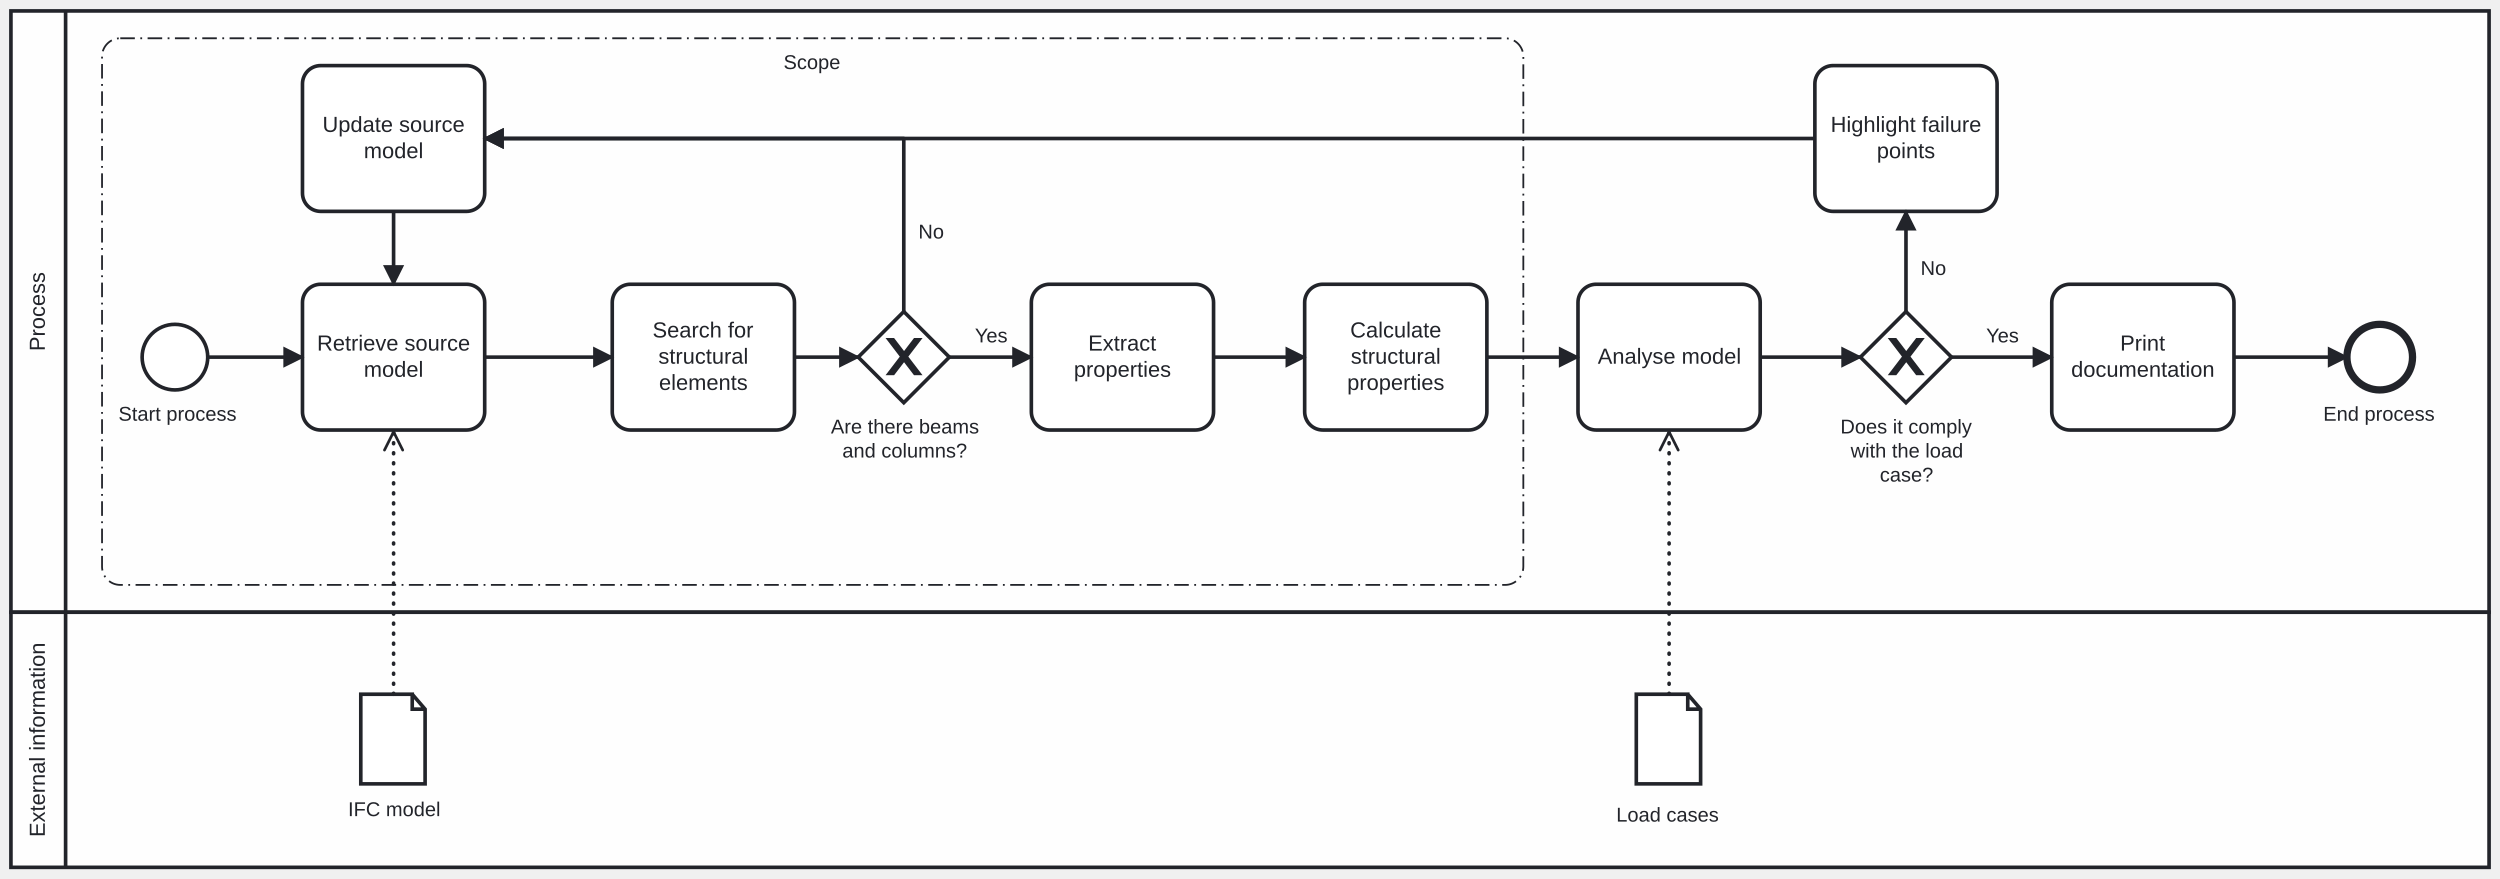
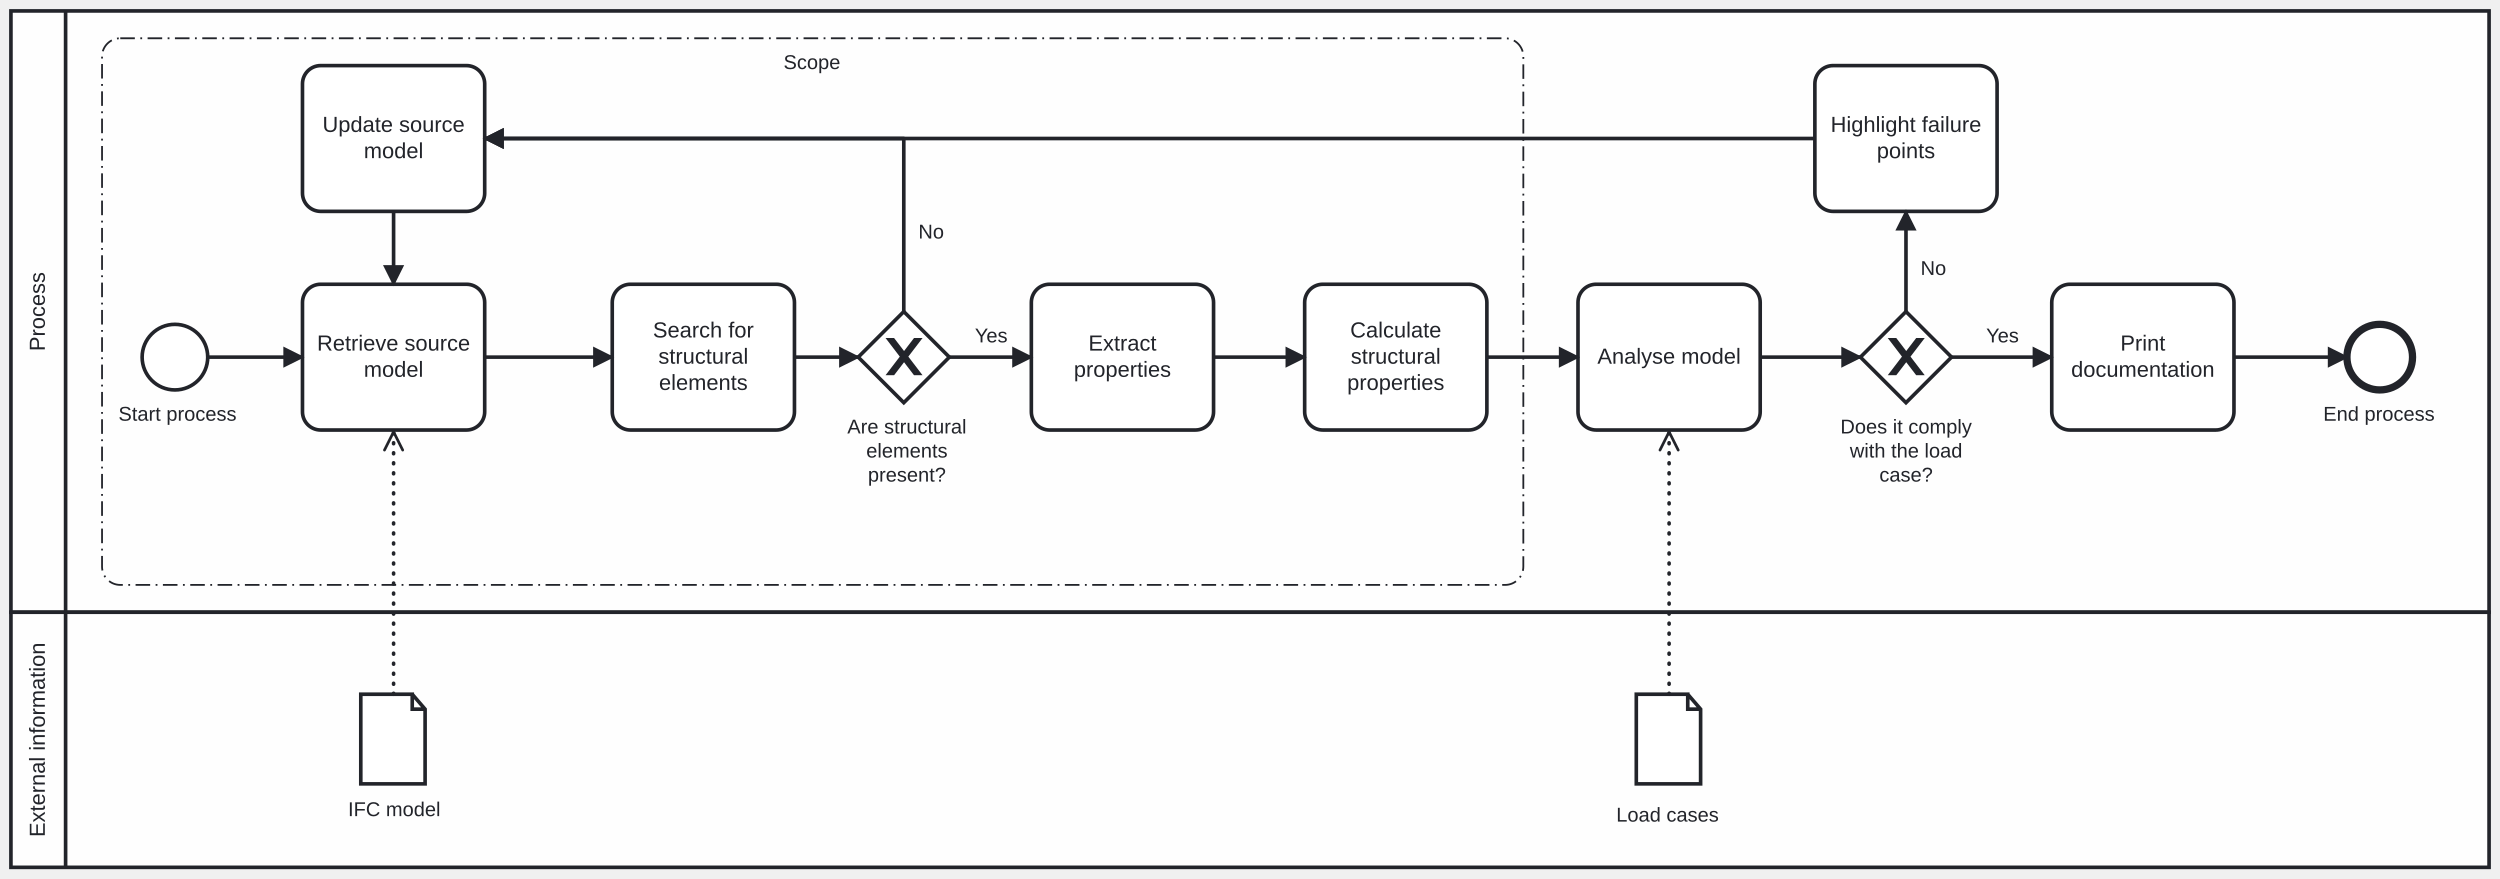
<svg xmlns="http://www.w3.org/2000/svg" width="1372" height="482" viewBox="134 74 1372 482" version="1.1">
  <defs>
-     <marker id="association-end-white-hsl_225_10_15_-7si5tz60qqfj5tsicphwg4q1b" viewBox="0 0 20 20" refX="12" refY="10" markerWidth="10" markerHeight="10" orient="auto">
-       <path d="M 1 5 L 11 10 L 1 15" style="fill: none; stroke-width: 1.5px; stroke-linecap: round; stroke-dasharray: 10000, 1; stroke: rgb(34, 36, 42);" />
+     <marker id="association-end-white-hsl_225_10_15_-2skfn8nvcco5bsridubjygqm1" viewBox="0 0 20 20" refX="12" refY="10" markerWidth="10" markerHeight="10" orient="auto">
+       <path d="M 1 5 L 11 10 L 1 15" style="fill: none; stroke-width: 1.5px; stroke-linecap: round; stroke-dasharray: 10000px, 1px; stroke: rgb(34, 36, 42);" />
    </marker>
-     <marker id="sequenceflow-end-white-hsl_225_10_15_-7si5tz60qqfj5tsicphwg4q1b" viewBox="0 0 20 20" refX="11" refY="10" markerWidth="10" markerHeight="10" orient="auto">
-       <path d="M 1 5 L 11 10 L 1 15 Z" style="fill: rgb(34, 36, 42); stroke-width: 1px; stroke-linecap: round; stroke-dasharray: 10000, 1; stroke: rgb(34, 36, 42);" />
+     <marker id="sequenceflow-end-white-hsl_225_10_15_-2skfn8nvcco5bsridubjygqm1" viewBox="0 0 20 20" refX="11" refY="10" markerWidth="10" markerHeight="10" orient="auto">
+       <path d="M 1 5 L 11 10 L 1 15 Z" style="fill: rgb(34, 36, 42); stroke-width: 1px; stroke-linecap: round; stroke-dasharray: 10000px, 1px; stroke: rgb(34, 36, 42);" />
    </marker>
  </defs>
  <g class="djs-group">
-     <g class="djs-element djs-shape" data-element-id="Participant_0d5ko9n" transform="matrix(1 0 0 1 140 80)" style="display: block;">
+     <g class="djs-element djs-shape" data-element-id="Participant_0d5ko9n" transform="translate(140 80)" style="display: block;">
      <g class="djs-visual">
        <rect x="0" y="0" width="1360" height="330" rx="0" ry="0" style="stroke: rgb(34, 36, 42); stroke-width: 2px; fill: white; fill-opacity: 0.95;" />
        <polyline points="30,0 30,330 " style="fill: none; stroke: rgb(34, 36, 42); stroke-width: 2px;" />
        <text lineHeight="1.2" class="djs-label" transform="matrix(-1.83697e-16 -1 1 -1.83697e-16 0 330)" style="font-family: Arial, sans-serif; font-size: 12px; font-weight: normal; fill: rgb(34, 36, 42);">
-           <tspan x="143.325" y="18.6">Process</tspan>
+           <tspan x="143.32" y="18.6">Process</tspan>
        </text>
      </g>
      <rect class="djs-hit djs-hit-no-move" x="0" y="0" width="1360" height="330" style="fill: none; stroke-opacity: 0; stroke: white; stroke-width: 15px;" />
      <rect class="djs-hit djs-hit-click-stroke" x="0" y="0" width="1360" height="330" style="fill: none; stroke-opacity: 0; stroke: white; stroke-width: 15px;" />
      <rect class="djs-hit djs-hit-all" x="0" y="0" width="30" height="330" style="fill: none; stroke-opacity: 0; stroke: white; stroke-width: 15px;" />
      <rect x="-6" y="-6" rx="3" width="1372" height="342" class="djs-outline" style="fill: none;" />
    </g>
    <g class="djs-children">
      <g class="djs-group">
-         <g class="djs-element djs-shape" data-element-id="StartEvent_1y45yut" transform="matrix(1 0 0 1 212 252)" style="display: block;">
+         <g class="djs-element djs-shape" data-element-id="StartEvent_1y45yut" transform="translate(212 252)" style="display: block;">
          <g class="djs-visual">
            <circle cx="18" cy="18" r="18" style="stroke: rgb(34, 36, 42); stroke-width: 2px; fill: white; fill-opacity: 0.95;" />
          </g>
          <rect class="djs-hit djs-hit-all" x="0" y="0" width="36" height="36" style="fill: none; stroke-opacity: 0; stroke: white; stroke-width: 15px;" />
          <rect x="-6" y="-6" rx="3" width="48" height="48" class="djs-outline" style="fill: none;" />
        </g>
      </g>
      <g class="djs-group">
-         <g class="djs-element djs-shape" data-element-id="StartEvent_1y45yut_label" transform="matrix(1 0 0 1 199 295)" style="display: block;">
+         <g class="djs-element djs-shape" data-element-id="StartEvent_1y45yut_label" transform="translate(199 295)" style="display: block;">
          <g class="djs-visual">
            <text lineHeight="1.2" class="djs-label" style="font-family: Arial, sans-serif; font-size: 11px; font-weight: normal; fill: rgb(34, 36, 42);">
              <tspan x="0" y="9.9">Start process</tspan>
            </text>
          </g>
          <rect class="djs-hit djs-hit-all" x="0" y="0" width="65" height="14" style="fill: none; stroke-opacity: 0; stroke: white; stroke-width: 15px;" />
          <rect x="-6" y="-6" rx="3" width="77" height="26" class="djs-outline" style="fill: none;" />
        </g>
      </g>
      <g class="djs-group">
-         <g class="djs-element djs-shape" data-element-id="Task_1hcentk" transform="matrix(1 0 0 1 300 230)" style="display: block;">
-           <g class="djs-visual">
-             <rect x="0" y="0" width="100" height="80" rx="10" ry="10" style="stroke: rgb(34, 36, 42); stroke-width: 2px; fill: white; fill-opacity: 0.95;" />
-             <text lineHeight="1.2" class="djs-label" style="font-family: Arial, sans-serif; font-size: 12px; font-weight: normal; fill: rgb(34, 36, 42);">
-               <tspan x="7.981" y="36.4">Retrieve source</tspan>
+         <g class="djs-element djs-shape" data-element-id="Task_1hcentk" transform="translate(300 230)" style="display: block;">
+           <g class="djs-visual">
+             <rect x="0" y="0" width="100" height="80" rx="10" ry="10" style="stroke: rgb(34, 36, 42); stroke-width: 2px; fill: white; fill-opacity: 0.95;" />
+             <text lineHeight="1.2" class="djs-label" style="font-family: Arial, sans-serif; font-size: 12px; font-weight: normal; fill: rgb(34, 36, 42);">
+               <tspan x="7.977" y="36.4">Retrieve source</tspan>
              <tspan x="33.656" y="50.8">model</tspan>
            </text>
          </g>
          <rect class="djs-hit djs-hit-all" x="0" y="0" width="100" height="80" style="fill: none; stroke-opacity: 0; stroke: white; stroke-width: 15px;" />
          <rect x="-6" y="-6" rx="3" width="112" height="92" class="djs-outline" style="fill: none;" />
        </g>
      </g>
      <g class="djs-group">
-         <g class="djs-element djs-shape" data-element-id="Activity_1a31wqr" transform="matrix(1 0 0 1 470 230)" style="display: block;">
-           <g class="djs-visual">
-             <rect x="0" y="0" width="100" height="80" rx="10" ry="10" style="stroke: rgb(34, 36, 42); stroke-width: 2px; fill: white; fill-opacity: 0.95;" />
-             <text lineHeight="1.2" class="djs-label" style="font-family: Arial, sans-serif; font-size: 12px; font-weight: normal; fill: rgb(34, 36, 42);">
-               <tspan x="22.118" y="29.2">Search for </tspan>
-               <tspan x="25.325" y="43.6">structural </tspan>
-               <tspan x="25.653" y="58">elements</tspan>
-             </text>
-           </g>
-           <rect class="djs-hit djs-hit-all" x="0" y="0" width="100" height="80" style="fill: none; stroke-opacity: 0; stroke: white; stroke-width: 15px;" />
-           <rect x="-6" y="-6" rx="3" width="112" height="92" class="djs-outline" style="fill: none;" />
-         </g>
-       </g>
-       <g class="djs-group">
-         <g class="djs-element djs-shape" data-element-id="Gateway_0s1d1xg" transform="matrix(1 0 0 1 605 245)" style="display: block;">
+         <g class="djs-element djs-shape" data-element-id="Activity_1a31wqr" transform="translate(470 230)" style="display: block;">
+           <g class="djs-visual">
+             <rect x="0" y="0" width="100" height="80" rx="10" ry="10" style="stroke: rgb(34, 36, 42); stroke-width: 2px; fill: white; fill-opacity: 0.95;" />
+             <text lineHeight="1.2" class="djs-label" style="font-family: Arial, sans-serif; font-size: 12px; font-weight: normal; fill: rgb(34, 36, 42);">
+               <tspan x="22.32" y="29.2">Search for </tspan>
+               <tspan x="25.32" y="43.6">structural </tspan>
+               <tspan x="25.648" y="58">elements</tspan>
+             </text>
+           </g>
+           <rect class="djs-hit djs-hit-all" x="0" y="0" width="100" height="80" style="fill: none; stroke-opacity: 0; stroke: white; stroke-width: 15px;" />
+           <rect x="-6" y="-6" rx="3" width="112" height="92" class="djs-outline" style="fill: none;" />
+         </g>
+       </g>
+       <g class="djs-group">
+         <g class="djs-element djs-shape" data-element-id="Gateway_0s1d1xg" transform="translate(605 245)" style="display: block;">
          <g class="djs-visual">
            <polygon points="25,0 50,25 25,50 0,25" style="stroke: rgb(34, 36, 42); stroke-width: 2px; fill: white; fill-opacity: 0.95;" />
            <path d="m 16,15 7.429,9.714 -7.429,9.714 3.429,0 5.714,-7.464 5.714,7.464 3.429,0 -7.429,-9.714 7.429,-9.714 -3.429,0 -5.714,7.464 -5.714,-7.464 -3.429,0 z" style="fill: rgb(34, 36, 42); stroke-width: 1px; stroke: rgb(34, 36, 42);" />
          </g>
          <rect class="djs-hit djs-hit-all" x="0" y="0" width="50" height="50" style="fill: none; stroke-opacity: 0; stroke: white; stroke-width: 15px;" />
          <rect x="-6" y="-6" rx="3" width="62" height="62" class="djs-outline" style="fill: none;" />
        </g>
      </g>
      <g class="djs-group">
-         <g class="djs-element djs-shape" data-element-id="Gateway_0s1d1xg_label" transform="matrix(1 0 0 1 590 302)" style="display: block;">
-           <g class="djs-visual">
-             <text lineHeight="1.2" class="djs-label" style="font-family: Arial, sans-serif; font-size: 11px; font-weight: normal; fill: rgb(34, 36, 42);">
-               <tspan x="0" y="9.9">Are there beams </tspan>
-               <tspan x="6.265" y="23.1">and columns?</tspan>
-             </text>
-           </g>
-           <rect class="djs-hit djs-hit-all" x="0" y="0" width="82" height="27" style="fill: none; stroke-opacity: 0; stroke: white; stroke-width: 15px;" />
-           <rect x="-6" y="-6" rx="3" width="94" height="39" class="djs-outline" style="fill: none;" />
-         </g>
-       </g>
-       <g class="djs-group">
-         <g class="djs-element djs-shape" data-element-id="Activity_05zone6" transform="matrix(1 0 0 1 700 230)" style="display: block;">
-           <g class="djs-visual">
-             <rect x="0" y="0" width="100" height="80" rx="10" ry="10" style="stroke: rgb(34, 36, 42); stroke-width: 2px; fill: white; fill-opacity: 0.95;" />
-             <text lineHeight="1.2" class="djs-label" style="font-family: Arial, sans-serif; font-size: 12px; font-weight: normal; fill: rgb(34, 36, 42);">
-               <tspan x="31.196" y="36.4">Extract </tspan>
-               <tspan x="23.319" y="50.8">properties</tspan>
-             </text>
-           </g>
-           <rect class="djs-hit djs-hit-all" x="0" y="0" width="100" height="80" style="fill: none; stroke-opacity: 0; stroke: white; stroke-width: 15px;" />
-           <rect x="-6" y="-6" rx="3" width="112" height="92" class="djs-outline" style="fill: none;" />
-         </g>
-       </g>
-       <g class="djs-group">
-         <g class="djs-element djs-shape" data-element-id="Activity_0e1tkgl" transform="matrix(1 0 0 1 300 110)" style="display: block;">
-           <g class="djs-visual">
-             <rect x="0" y="0" width="100" height="80" rx="10" ry="10" style="stroke: rgb(34, 36, 42); stroke-width: 2px; fill: white; fill-opacity: 0.95;" />
-             <text lineHeight="1.2" class="djs-label" style="font-family: Arial, sans-serif; font-size: 12px; font-weight: normal; fill: rgb(34, 36, 42);">
-               <tspan x="10.975" y="36.4">Update source </tspan>
+         <g class="djs-element djs-shape" data-element-id="Gateway_0s1d1xg_label" transform="translate(599 302)" style="display: block;">
+           <g class="djs-visual">
+             <text lineHeight="1.2" class="djs-label" style="font-family: Arial, sans-serif; font-size: 11px; font-weight: normal; fill: rgb(34, 36, 42);">
+               <tspan x="0" y="9.9">Are structural </tspan>
+               <tspan x="10.391" y="23.1">elements </tspan>
+               <tspan x="11.305" y="36.3">present?</tspan>
+             </text>
+           </g>
+           <rect class="djs-hit djs-hit-all" x="0" y="0" width="66" height="40" style="fill: none; stroke-opacity: 0; stroke: white; stroke-width: 15px;" />
+           <rect x="-6" y="-6" rx="3" width="78" height="52" class="djs-outline" style="fill: none;" />
+         </g>
+       </g>
+       <g class="djs-group">
+         <g class="djs-element djs-shape" data-element-id="Activity_05zone6" transform="translate(700 230)" style="display: block;">
+           <g class="djs-visual">
+             <rect x="0" y="0" width="100" height="80" rx="10" ry="10" style="stroke: rgb(34, 36, 42); stroke-width: 2px; fill: white; fill-opacity: 0.95;" />
+             <text lineHeight="1.2" class="djs-label" style="font-family: Arial, sans-serif; font-size: 12px; font-weight: normal; fill: rgb(34, 36, 42);">
+               <tspan x="31.328" y="36.4">Extract </tspan>
+               <tspan x="23.312" y="50.8">properties</tspan>
+             </text>
+           </g>
+           <rect class="djs-hit djs-hit-all" x="0" y="0" width="100" height="80" style="fill: none; stroke-opacity: 0; stroke: white; stroke-width: 15px;" />
+           <rect x="-6" y="-6" rx="3" width="112" height="92" class="djs-outline" style="fill: none;" />
+         </g>
+       </g>
+       <g class="djs-group">
+         <g class="djs-element djs-shape" data-element-id="Activity_0e1tkgl" transform="translate(300 110)" style="display: block;">
+           <g class="djs-visual">
+             <rect x="0" y="0" width="100" height="80" rx="10" ry="10" style="stroke: rgb(34, 36, 42); stroke-width: 2px; fill: white; fill-opacity: 0.95;" />
+             <text lineHeight="1.2" class="djs-label" style="font-family: Arial, sans-serif; font-size: 12px; font-weight: normal; fill: rgb(34, 36, 42);">
+               <tspan x="10.977" y="36.4">Update source </tspan>
              <tspan x="33.656" y="50.8">model</tspan>
            </text>
          </g>
          <rect class="djs-hit djs-hit-all" x="0" y="0" width="100" height="80" style="fill: none; stroke-opacity: 0; stroke: white; stroke-width: 15px;" />
          <rect x="-6" y="-6" rx="3" width="112" height="92" class="djs-outline" style="fill: none;" />
        </g>
      </g>
      <g class="djs-group">
-         <g class="djs-element djs-shape" data-element-id="Activity_1oxr317" transform="matrix(1 0 0 1 850 230)" style="display: block;">
+         <g class="djs-element djs-shape" data-element-id="Activity_1oxr317" transform="translate(850 230)" style="display: block;">
          <g class="djs-visual">
            <rect x="0" y="0" width="100" height="80" rx="10" ry="10" style="stroke: rgb(34, 36, 42); stroke-width: 2px; fill: white; fill-opacity: 0.95;" />
            <text lineHeight="1.2" class="djs-label" style="font-family: Arial, sans-serif; font-size: 12px; font-weight: normal; fill: rgb(34, 36, 42);">
              <tspan x="24.984" y="29.2">Calculate </tspan>
-               <tspan x="25.325" y="43.6">structural </tspan>
-               <tspan x="23.319" y="58">properties</tspan>
-             </text>
-           </g>
-           <rect class="djs-hit djs-hit-all" x="0" y="0" width="100" height="80" style="fill: none; stroke-opacity: 0; stroke: white; stroke-width: 15px;" />
-           <rect x="-6" y="-6" rx="3" width="112" height="92" class="djs-outline" style="fill: none;" />
-         </g>
-       </g>
-       <g class="djs-group">
-         <g class="djs-element djs-shape" data-element-id="Activity_031b9mg" transform="matrix(1 0 0 1 1000 230)" style="display: block;">
-           <g class="djs-visual">
-             <rect x="0" y="0" width="100" height="80" rx="10" ry="10" style="stroke: rgb(34, 36, 42); stroke-width: 2px; fill: white; fill-opacity: 0.95;" />
-             <text lineHeight="1.2" class="djs-label" style="font-family: Arial, sans-serif; font-size: 12px; font-weight: normal; fill: rgb(34, 36, 42);">
-               <tspan x="10.844" y="43.6">Analyse model</tspan>
-             </text>
-           </g>
-           <rect class="djs-hit djs-hit-all" x="0" y="0" width="100" height="80" style="fill: none; stroke-opacity: 0; stroke: white; stroke-width: 15px;" />
-           <rect x="-6" y="-6" rx="3" width="112" height="92" class="djs-outline" style="fill: none;" />
-         </g>
-       </g>
-       <g class="djs-group">
-         <g class="djs-element djs-shape" data-element-id="Gateway_076dpwj" transform="matrix(1 0 0 1 1155 245)" style="display: block;">
+               <tspan x="25.32" y="43.6">structural </tspan>
+               <tspan x="23.312" y="58">properties</tspan>
+             </text>
+           </g>
+           <rect class="djs-hit djs-hit-all" x="0" y="0" width="100" height="80" style="fill: none; stroke-opacity: 0; stroke: white; stroke-width: 15px;" />
+           <rect x="-6" y="-6" rx="3" width="112" height="92" class="djs-outline" style="fill: none;" />
+         </g>
+       </g>
+       <g class="djs-group">
+         <g class="djs-element djs-shape" data-element-id="Activity_031b9mg" transform="translate(1000 230)" style="display: block;">
+           <g class="djs-visual">
+             <rect x="0" y="0" width="100" height="80" rx="10" ry="10" style="stroke: rgb(34, 36, 42); stroke-width: 2px; fill: white; fill-opacity: 0.95;" />
+             <text lineHeight="1.2" class="djs-label" style="font-family: Arial, sans-serif; font-size: 12px; font-weight: normal; fill: rgb(34, 36, 42);">
+               <tspan x="10.641" y="43.6">Analyse model</tspan>
+             </text>
+           </g>
+           <rect class="djs-hit djs-hit-all" x="0" y="0" width="100" height="80" style="fill: none; stroke-opacity: 0; stroke: white; stroke-width: 15px;" />
+           <rect x="-6" y="-6" rx="3" width="112" height="92" class="djs-outline" style="fill: none;" />
+         </g>
+       </g>
+       <g class="djs-group">
+         <g class="djs-element djs-shape" data-element-id="Gateway_076dpwj" transform="translate(1155 245)" style="display: block;">
          <g class="djs-visual">
            <polygon points="25,0 50,25 25,50 0,25" style="stroke: rgb(34, 36, 42); stroke-width: 2px; fill: white; fill-opacity: 0.95;" />
            <path d="m 16,15 7.429,9.714 -7.429,9.714 3.429,0 5.714,-7.464 5.714,7.464 3.429,0 -7.429,-9.714 7.429,-9.714 -3.429,0 -5.714,7.464 -5.714,-7.464 -3.429,0 z" style="fill: rgb(34, 36, 42); stroke-width: 1px; stroke: rgb(34, 36, 42);" />
          </g>
          <rect class="djs-hit djs-hit-all" x="0" y="0" width="50" height="50" style="fill: none; stroke-opacity: 0; stroke: white; stroke-width: 15px;" />
          <rect x="-6" y="-6" rx="3" width="62" height="62" class="djs-outline" style="fill: none;" />
        </g>
      </g>
      <g class="djs-group">
-         <g class="djs-element djs-shape" data-element-id="Gateway_076dpwj_label" transform="matrix(1 0 0 1 1144 302)" style="display: block;">
+         <g class="djs-element djs-shape" data-element-id="Gateway_076dpwj_label" transform="translate(1144 302)" style="display: block;">
          <g class="djs-visual">
            <text lineHeight="1.2" class="djs-label" style="font-family: Arial, sans-serif; font-size: 11px; font-weight: normal; fill: rgb(34, 36, 42);">
              <tspan x="0" y="9.9">Does it comply </tspan>
-               <tspan x="5.636" y="23.1">with the load </tspan>
-               <tspan x="21.639" y="36.3">case?</tspan>
+               <tspan x="5.188" y="23.1">with the load </tspan>
+               <tspan x="21.391" y="36.3">case?</tspan>
            </text>
          </g>
          <rect class="djs-hit djs-hit-all" x="0" y="0" width="73" height="40" style="fill: none; stroke-opacity: 0; stroke: white; stroke-width: 15px;" />
          <rect x="-6" y="-6" rx="3" width="85" height="52" class="djs-outline" style="fill: none;" />
        </g>
      </g>
      <g class="djs-group">
-         <g class="djs-element djs-shape" data-element-id="Activity_0f3u2b6" transform="matrix(1 0 0 1 1260 230)" style="display: block;">
-           <g class="djs-visual">
-             <rect x="0" y="0" width="100" height="80" rx="10" ry="10" style="stroke: rgb(34, 36, 42); stroke-width: 2px; fill: white; fill-opacity: 0.95;" />
-             <text lineHeight="1.2" class="djs-label" style="font-family: Arial, sans-serif; font-size: 12px; font-weight: normal; fill: rgb(34, 36, 42);">
-               <tspan x="37.53" y="36.4">Print </tspan>
-               <tspan x="10.638" y="50.8">documentation</tspan>
-             </text>
-           </g>
-           <rect class="djs-hit djs-hit-all" x="0" y="0" width="100" height="80" style="fill: none; stroke-opacity: 0; stroke: white; stroke-width: 15px;" />
-           <rect x="-6" y="-6" rx="3" width="112" height="92" class="djs-outline" style="fill: none;" />
-         </g>
-       </g>
-       <g class="djs-group">
-         <g class="djs-element djs-shape" data-element-id="Activity_1gy6ms5" transform="matrix(1 0 0 1 1130 110)" style="display: block;">
-           <g class="djs-visual">
-             <rect x="0" y="0" width="100" height="80" rx="10" ry="10" style="stroke: rgb(34, 36, 42); stroke-width: 2px; fill: white; fill-opacity: 0.95;" />
-             <text lineHeight="1.2" class="djs-label" style="font-family: Arial, sans-serif; font-size: 12px; font-weight: normal; fill: rgb(34, 36, 42);">
-               <tspan x="8.644" y="36.4">Highlight failure </tspan>
-               <tspan x="33.987" y="50.8">points</tspan>
-             </text>
-           </g>
-           <rect class="djs-hit djs-hit-all" x="0" y="0" width="100" height="80" style="fill: none; stroke-opacity: 0; stroke: white; stroke-width: 15px;" />
-           <rect x="-6" y="-6" rx="3" width="112" height="92" class="djs-outline" style="fill: none;" />
-         </g>
-       </g>
-       <g class="djs-group">
-         <g class="djs-element djs-shape" data-element-id="Event_0oma6g9" transform="matrix(1 0 0 1 1422 252)" style="display: block;">
+         <g class="djs-element djs-shape" data-element-id="Activity_0f3u2b6" transform="translate(1260 230)" style="display: block;">
+           <g class="djs-visual">
+             <rect x="0" y="0" width="100" height="80" rx="10" ry="10" style="stroke: rgb(34, 36, 42); stroke-width: 2px; fill: white; fill-opacity: 0.95;" />
+             <text lineHeight="1.2" class="djs-label" style="font-family: Arial, sans-serif; font-size: 12px; font-weight: normal; fill: rgb(34, 36, 42);">
+               <tspan x="37.656" y="36.4">Print </tspan>
+               <tspan x="10.633" y="50.8">documentation</tspan>
+             </text>
+           </g>
+           <rect class="djs-hit djs-hit-all" x="0" y="0" width="100" height="80" style="fill: none; stroke-opacity: 0; stroke: white; stroke-width: 15px;" />
+           <rect x="-6" y="-6" rx="3" width="112" height="92" class="djs-outline" style="fill: none;" />
+         </g>
+       </g>
+       <g class="djs-group">
+         <g class="djs-element djs-shape" data-element-id="Activity_1gy6ms5" transform="translate(1130 110)" style="display: block;">
+           <g class="djs-visual">
+             <rect x="0" y="0" width="100" height="80" rx="10" ry="10" style="stroke: rgb(34, 36, 42); stroke-width: 2px; fill: white; fill-opacity: 0.95;" />
+             <text lineHeight="1.2" class="djs-label" style="font-family: Arial, sans-serif; font-size: 12px; font-weight: normal; fill: rgb(34, 36, 42);">
+               <tspan x="8.641" y="36.4">Highlight failure </tspan>
+               <tspan x="33.984" y="50.8">points</tspan>
+             </text>
+           </g>
+           <rect class="djs-hit djs-hit-all" x="0" y="0" width="100" height="80" style="fill: none; stroke-opacity: 0; stroke: white; stroke-width: 15px;" />
+           <rect x="-6" y="-6" rx="3" width="112" height="92" class="djs-outline" style="fill: none;" />
+         </g>
+       </g>
+       <g class="djs-group">
+         <g class="djs-element djs-shape" data-element-id="Event_0oma6g9" transform="translate(1422 252)" style="display: block;">
          <g class="djs-visual">
            <circle cx="18" cy="18" r="18" style="stroke: rgb(34, 36, 42); stroke-width: 4px; fill: white; fill-opacity: 0.95;" />
          </g>
          <rect class="djs-hit djs-hit-all" x="0" y="0" width="36" height="36" style="fill: none; stroke-opacity: 0; stroke: white; stroke-width: 15px;" />
          <rect x="-6" y="-6" rx="3" width="48" height="48" class="djs-outline" style="fill: none;" />
        </g>
      </g>
      <g class="djs-group">
-         <g class="djs-element djs-shape" data-element-id="Event_0oma6g9_label" transform="matrix(1 0 0 1 1409 295)" style="display: block;">
+         <g class="djs-element djs-shape" data-element-id="Event_0oma6g9_label" transform="translate(1409 295)" style="display: block;">
          <g class="djs-visual">
            <text lineHeight="1.2" class="djs-label" style="font-family: Arial, sans-serif; font-size: 11px; font-weight: normal; fill: rgb(34, 36, 42);">
              <tspan x="0" y="9.9">End process</tspan>
            </text>
          </g>
          <rect class="djs-hit djs-hit-all" x="0" y="0" width="62" height="14" style="fill: none; stroke-opacity: 0; stroke: white; stroke-width: 15px;" />
          <rect x="-6" y="-6" rx="3" width="74" height="26" class="djs-outline" style="fill: none;" />
        </g>
      </g>
      <g class="djs-group">
        <g class="djs-element djs-connection" data-element-id="SequenceFlow_0h21x7r" style="display: block;">
          <g class="djs-visual">
-             <path d="m  248,270L300,270 " style="fill: none; stroke-width: 2px; stroke: rgb(34, 36, 42); stroke-linejoin: round; marker-end: url('#sequenceflow-end-white-hsl_225_10_15_-7si5tz60qqfj5tsicphwg4q1b');" />
+             <path d="m  248,270L300,270 " style="fill: none; stroke-width: 2px; stroke: rgb(34, 36, 42); stroke-linejoin: round; marker-end: url('#sequenceflow-end-white-hsl_225_10_15_-2skfn8nvcco5bsridubjygqm1');" />
          </g>
          <polyline points="248,270 300,270 " class="djs-hit djs-hit-stroke" style="fill: none; stroke-opacity: 0; stroke: white; stroke-width: 15px;" />
          <rect x="242" y="264" rx="3" width="64" height="12" class="djs-outline" style="fill: none;" />
        </g>
      </g>
      <g class="djs-group">
        <g class="djs-element djs-connection" data-element-id="Flow_1krlu9p" style="display: block;">
          <g class="djs-visual">
-             <path d="m  400,270L470,270 " style="fill: none; stroke-width: 2px; stroke: rgb(34, 36, 42); stroke-linejoin: round; marker-end: url('#sequenceflow-end-white-hsl_225_10_15_-7si5tz60qqfj5tsicphwg4q1b');" />
+             <path d="m  400,270L470,270 " style="fill: none; stroke-width: 2px; stroke: rgb(34, 36, 42); stroke-linejoin: round; marker-end: url('#sequenceflow-end-white-hsl_225_10_15_-2skfn8nvcco5bsridubjygqm1');" />
          </g>
          <polyline points="400,270 470,270 " class="djs-hit djs-hit-stroke" style="fill: none; stroke-opacity: 0; stroke: white; stroke-width: 15px;" />
          <rect x="394" y="264" rx="3" width="82" height="12" class="djs-outline" style="fill: none;" />
        </g>
      </g>
      <g class="djs-group">
        <g class="djs-element djs-connection" data-element-id="Flow_1mdwi1a" style="display: block;">
          <g class="djs-visual">
-             <path d="m  570,270L605,270 " style="fill: none; stroke-width: 2px; stroke: rgb(34, 36, 42); stroke-linejoin: round; marker-end: url('#sequenceflow-end-white-hsl_225_10_15_-7si5tz60qqfj5tsicphwg4q1b');" />
+             <path d="m  570,270L605,270 " style="fill: none; stroke-width: 2px; stroke: rgb(34, 36, 42); stroke-linejoin: round; marker-end: url('#sequenceflow-end-white-hsl_225_10_15_-2skfn8nvcco5bsridubjygqm1');" />
          </g>
          <polyline points="570,270 605,270 " class="djs-hit djs-hit-stroke" style="fill: none; stroke-opacity: 0; stroke: white; stroke-width: 15px;" />
          <rect x="564" y="264" rx="3" width="47" height="12" class="djs-outline" style="fill: none;" />
        </g>
      </g>
      <g class="djs-group">
        <g class="djs-element djs-connection" data-element-id="Flow_1yxpmvx" style="display: block;">
          <g class="djs-visual">
-             <path d="m  655,270L700,270 " style="fill: none; stroke-width: 2px; stroke: rgb(34, 36, 42); stroke-linejoin: round; marker-end: url('#sequenceflow-end-white-hsl_225_10_15_-7si5tz60qqfj5tsicphwg4q1b');" />
+             <path d="m  655,270L700,270 " style="fill: none; stroke-width: 2px; stroke: rgb(34, 36, 42); stroke-linejoin: round; marker-end: url('#sequenceflow-end-white-hsl_225_10_15_-2skfn8nvcco5bsridubjygqm1');" />
          </g>
          <polyline points="655,270 700,270 " class="djs-hit djs-hit-stroke" style="fill: none; stroke-opacity: 0; stroke: white; stroke-width: 15px;" />
          <rect x="649" y="264" rx="3" width="57" height="12" class="djs-outline" style="fill: none;" />
        </g>
      </g>
      <g class="djs-group">
-         <g class="djs-element djs-shape" data-element-id="Flow_1yxpmvx_label" transform="matrix(1 0 0 1 669 252)" style="display: block;">
+         <g class="djs-element djs-shape" data-element-id="Flow_1yxpmvx_label" transform="translate(669 252)" style="display: block;">
          <g class="djs-visual">
            <text lineHeight="1.2" class="djs-label" style="font-family: Arial, sans-serif; font-size: 11px; font-weight: normal; fill: rgb(34, 36, 42);">
              <tspan x="0" y="9.9">Yes</tspan>
            </text>
          </g>
-           <rect class="djs-hit djs-hit-all" x="0" y="0" width="18" height="14" style="fill: none; stroke-opacity: 0; stroke: white; stroke-width: 15px;" />
-           <rect x="-6" y="-6" rx="3" width="30" height="26" class="djs-outline" style="fill: none;" />
+           <rect class="djs-hit djs-hit-all" x="0" y="0" width="19" height="14" style="fill: none; stroke-opacity: 0; stroke: white; stroke-width: 15px;" />
+           <rect x="-6" y="-6" rx="3" width="31" height="26" class="djs-outline" style="fill: none;" />
        </g>
      </g>
      <g class="djs-group">
        <g class="djs-element djs-connection" data-element-id="Flow_1x3qhm4" style="display: block;">
          <g class="djs-visual">
-             <path d="m  630,245L630,150 L400,150 " style="fill: none; stroke-width: 2px; stroke: rgb(34, 36, 42); stroke-linejoin: round; marker-end: url('#sequenceflow-end-white-hsl_225_10_15_-7si5tz60qqfj5tsicphwg4q1b');" />
+             <path d="m  630,245L630,150 L400,150 " style="fill: none; stroke-width: 2px; stroke: rgb(34, 36, 42); stroke-linejoin: round; marker-end: url('#sequenceflow-end-white-hsl_225_10_15_-2skfn8nvcco5bsridubjygqm1');" />
          </g>
          <polyline points="630,245 630,150 400,150 " class="djs-hit djs-hit-stroke" style="fill: none; stroke-opacity: 0; stroke: white; stroke-width: 15px;" />
          <rect x="394" y="144" rx="3" width="242" height="107" class="djs-outline" style="fill: none;" />
        </g>
      </g>
      <g class="djs-group">
-         <g class="djs-element djs-shape" data-element-id="Flow_1x3qhm4_label" transform="matrix(1 0 0 1 638 195)" style="display: block;">
+         <g class="djs-element djs-shape" data-element-id="Flow_1x3qhm4_label" transform="translate(638 195)" style="display: block;">
          <g class="djs-visual">
            <text lineHeight="1.2" class="djs-label" style="font-family: Arial, sans-serif; font-size: 11px; font-weight: normal; fill: rgb(34, 36, 42);">
              <tspan x="0" y="9.9">No</tspan>
            </text>
          </g>
          <rect class="djs-hit djs-hit-all" x="0" y="0" width="15" height="14" style="fill: none; stroke-opacity: 0; stroke: white; stroke-width: 15px;" />
          <rect x="-6" y="-6" rx="3" width="27" height="26" class="djs-outline" style="fill: none;" />
        </g>
      </g>
      <g class="djs-group">
        <g class="djs-element djs-connection" data-element-id="Flow_1rtrfsf" style="display: block;">
          <g class="djs-visual">
-             <path d="m  350,190L350,230 " style="fill: none; stroke-width: 2px; stroke: rgb(34, 36, 42); stroke-linejoin: round; marker-end: url('#sequenceflow-end-white-hsl_225_10_15_-7si5tz60qqfj5tsicphwg4q1b');" />
+             <path d="m  350,190L350,230 " style="fill: none; stroke-width: 2px; stroke: rgb(34, 36, 42); stroke-linejoin: round; marker-end: url('#sequenceflow-end-white-hsl_225_10_15_-2skfn8nvcco5bsridubjygqm1');" />
          </g>
          <polyline points="350,190 350,230 " class="djs-hit djs-hit-stroke" style="fill: none; stroke-opacity: 0; stroke: white; stroke-width: 15px;" />
          <rect x="344" y="184" rx="3" width="12" height="52" class="djs-outline" style="fill: none;" />
        </g>
      </g>
      <g class="djs-group">
        <g class="djs-element djs-connection" data-element-id="Flow_1w596d6" style="display: block;">
          <g class="djs-visual">
-             <path d="m  800,270L850,270 " style="fill: none; stroke-width: 2px; stroke: rgb(34, 36, 42); stroke-linejoin: round; marker-end: url('#sequenceflow-end-white-hsl_225_10_15_-7si5tz60qqfj5tsicphwg4q1b');" />
+             <path d="m  800,270L850,270 " style="fill: none; stroke-width: 2px; stroke: rgb(34, 36, 42); stroke-linejoin: round; marker-end: url('#sequenceflow-end-white-hsl_225_10_15_-2skfn8nvcco5bsridubjygqm1');" />
          </g>
          <polyline points="800,270 850,270 " class="djs-hit djs-hit-stroke" style="fill: none; stroke-opacity: 0; stroke: white; stroke-width: 15px;" />
          <rect x="794" y="264" rx="3" width="62" height="12" class="djs-outline" style="fill: none;" />
        </g>
      </g>
      <g class="djs-group">
        <g class="djs-element djs-connection" data-element-id="Flow_18gbjq4" style="display: block;">
          <g class="djs-visual">
-             <path d="m  950,270L1000,270 " style="fill: none; stroke-width: 2px; stroke: rgb(34, 36, 42); stroke-linejoin: round; marker-end: url('#sequenceflow-end-white-hsl_225_10_15_-7si5tz60qqfj5tsicphwg4q1b');" />
+             <path d="m  950,270L1000,270 " style="fill: none; stroke-width: 2px; stroke: rgb(34, 36, 42); stroke-linejoin: round; marker-end: url('#sequenceflow-end-white-hsl_225_10_15_-2skfn8nvcco5bsridubjygqm1');" />
          </g>
          <polyline points="950,270 1000,270 " class="djs-hit djs-hit-stroke" style="fill: none; stroke-opacity: 0; stroke: white; stroke-width: 15px;" />
          <rect x="944" y="264" rx="3" width="62" height="12" class="djs-outline" style="fill: none;" />
        </g>
      </g>
      <g class="djs-group">
        <g class="djs-element djs-connection" data-element-id="Flow_1hvqe97" style="display: block;">
          <g class="djs-visual">
-             <path d="m  1100,270L1155,270 " style="fill: none; stroke-width: 2px; stroke: rgb(34, 36, 42); stroke-linejoin: round; marker-end: url('#sequenceflow-end-white-hsl_225_10_15_-7si5tz60qqfj5tsicphwg4q1b');" />
+             <path d="m  1100,270L1155,270 " style="fill: none; stroke-width: 2px; stroke: rgb(34, 36, 42); stroke-linejoin: round; marker-end: url('#sequenceflow-end-white-hsl_225_10_15_-2skfn8nvcco5bsridubjygqm1');" />
          </g>
          <polyline points="1100,270 1155,270 " class="djs-hit djs-hit-stroke" style="fill: none; stroke-opacity: 0; stroke: white; stroke-width: 15px;" />
          <rect x="1094" y="264" rx="3" width="67" height="12" class="djs-outline" style="fill: none;" />
        </g>
      </g>
      <g class="djs-group">
        <g class="djs-element djs-connection" data-element-id="Flow_111342r" style="display: block;">
          <g class="djs-visual">
-             <path d="m  1205,270L1260,270 " style="fill: none; stroke-width: 2px; stroke: rgb(34, 36, 42); stroke-linejoin: round; marker-end: url('#sequenceflow-end-white-hsl_225_10_15_-7si5tz60qqfj5tsicphwg4q1b');" />
+             <path d="m  1205,270L1260,270 " style="fill: none; stroke-width: 2px; stroke: rgb(34, 36, 42); stroke-linejoin: round; marker-end: url('#sequenceflow-end-white-hsl_225_10_15_-2skfn8nvcco5bsridubjygqm1');" />
          </g>
          <polyline points="1205,270 1260,270 " class="djs-hit djs-hit-stroke" style="fill: none; stroke-opacity: 0; stroke: white; stroke-width: 15px;" />
          <rect x="1199" y="264" rx="3" width="67" height="12" class="djs-outline" style="fill: none;" />
        </g>
      </g>
      <g class="djs-group">
-         <g class="djs-element djs-shape" data-element-id="Flow_111342r_label" transform="matrix(1 0 0 1 1224 252)" style="display: block;">
+         <g class="djs-element djs-shape" data-element-id="Flow_111342r_label" transform="translate(1224 252)" style="display: block;">
          <g class="djs-visual">
            <text lineHeight="1.2" class="djs-label" style="font-family: Arial, sans-serif; font-size: 11px; font-weight: normal; fill: rgb(34, 36, 42);">
              <tspan x="0" y="9.9">Yes</tspan>
            </text>
          </g>
-           <rect class="djs-hit djs-hit-all" x="0" y="0" width="18" height="14" style="fill: none; stroke-opacity: 0; stroke: white; stroke-width: 15px;" />
-           <rect x="-6" y="-6" rx="3" width="30" height="26" class="djs-outline" style="fill: none;" />
+           <rect class="djs-hit djs-hit-all" x="0" y="0" width="19" height="14" style="fill: none; stroke-opacity: 0; stroke: white; stroke-width: 15px;" />
+           <rect x="-6" y="-6" rx="3" width="31" height="26" class="djs-outline" style="fill: none;" />
        </g>
      </g>
      <g class="djs-group">
        <g class="djs-element djs-connection" data-element-id="Flow_0ii9qpu" style="display: block;">
          <g class="djs-visual">
-             <path d="m  1180,245L1180,190 " style="fill: none; stroke-width: 2px; stroke: rgb(34, 36, 42); stroke-linejoin: round; marker-end: url('#sequenceflow-end-white-hsl_225_10_15_-7si5tz60qqfj5tsicphwg4q1b');" />
+             <path d="m  1180,245L1180,190 " style="fill: none; stroke-width: 2px; stroke: rgb(34, 36, 42); stroke-linejoin: round; marker-end: url('#sequenceflow-end-white-hsl_225_10_15_-2skfn8nvcco5bsridubjygqm1');" />
          </g>
          <polyline points="1180,245 1180,190 " class="djs-hit djs-hit-stroke" style="fill: none; stroke-opacity: 0; stroke: white; stroke-width: 15px;" />
          <rect x="1174" y="184" rx="3" width="12" height="67" class="djs-outline" style="fill: none;" />
        </g>
      </g>
      <g class="djs-group">
-         <g class="djs-element djs-shape" data-element-id="Flow_0ii9qpu_label" transform="matrix(1 0 0 1 1188 215)" style="display: block;">
+         <g class="djs-element djs-shape" data-element-id="Flow_0ii9qpu_label" transform="translate(1188 215)" style="display: block;">
          <g class="djs-visual">
            <text lineHeight="1.2" class="djs-label" style="font-family: Arial, sans-serif; font-size: 11px; font-weight: normal; fill: rgb(34, 36, 42);">
              <tspan x="0" y="9.9">No</tspan>
            </text>
          </g>
          <rect class="djs-hit djs-hit-all" x="0" y="0" width="15" height="14" style="fill: none; stroke-opacity: 0; stroke: white; stroke-width: 15px;" />
          <rect x="-6" y="-6" rx="3" width="27" height="26" class="djs-outline" style="fill: none;" />
        </g>
      </g>
      <g class="djs-group">
        <g class="djs-element djs-connection" data-element-id="Flow_0xaib7z" style="display: block;">
          <g class="djs-visual">
-             <path d="m  1130,150L400,150 " style="fill: none; stroke-width: 2px; stroke: rgb(34, 36, 42); stroke-linejoin: round; marker-end: url('#sequenceflow-end-white-hsl_225_10_15_-7si5tz60qqfj5tsicphwg4q1b');" />
+             <path d="m  1130,150L400,150 " style="fill: none; stroke-width: 2px; stroke: rgb(34, 36, 42); stroke-linejoin: round; marker-end: url('#sequenceflow-end-white-hsl_225_10_15_-2skfn8nvcco5bsridubjygqm1');" />
          </g>
          <polyline points="1130,150 400,150 " class="djs-hit djs-hit-stroke" style="fill: none; stroke-opacity: 0; stroke: white; stroke-width: 15px;" />
          <rect x="394" y="144" rx="3" width="742" height="12" class="djs-outline" style="fill: none;" />
        </g>
      </g>
      <g class="djs-group">
        <g class="djs-element djs-connection" data-element-id="Flow_1x5wrhx" style="display: block;">
          <g class="djs-visual">
-             <path d="m  1360,270L1422,270 " style="fill: none; stroke-width: 2px; stroke: rgb(34, 36, 42); stroke-linejoin: round; marker-end: url('#sequenceflow-end-white-hsl_225_10_15_-7si5tz60qqfj5tsicphwg4q1b');" />
+             <path d="m  1360,270L1422,270 " style="fill: none; stroke-width: 2px; stroke: rgb(34, 36, 42); stroke-linejoin: round; marker-end: url('#sequenceflow-end-white-hsl_225_10_15_-2skfn8nvcco5bsridubjygqm1');" />
          </g>
          <polyline points="1360,270 1422,270 " class="djs-hit djs-hit-stroke" style="fill: none; stroke-opacity: 0; stroke: white; stroke-width: 15px;" />
          <rect x="1354" y="264" rx="3" width="74" height="12" class="djs-outline" style="fill: none;" />
        </g>
      </g>
    </g>
  </g>
  <g class="djs-group">
-     <g class="djs-element djs-shape" data-element-id="Participant_0v9u79o" transform="matrix(1 0 0 1 140 410)" style="display: block;">
+     <g class="djs-element djs-shape" data-element-id="Participant_0v9u79o" transform="translate(140 410)" style="display: block;">
      <g class="djs-visual">
        <rect x="0" y="0" width="1360" height="140" rx="0" ry="0" style="stroke: rgb(34, 36, 42); stroke-width: 2px; fill: white; fill-opacity: 0.95;" />
        <polyline points="30,0 30,140 " style="fill: none; stroke: rgb(34, 36, 42); stroke-width: 2px;" />
        <text lineHeight="1.2" class="djs-label" transform="matrix(-1.83697e-16 -1 1 -1.83697e-16 0 140)" style="font-family: Arial, sans-serif; font-size: 12px; font-weight: normal; fill: rgb(34, 36, 42);">
          <tspan x="16.641" y="18.6">External information</tspan>
        </text>
      </g>
      <rect class="djs-hit djs-hit-no-move" x="0" y="0" width="1360" height="140" style="fill: none; stroke-opacity: 0; stroke: white; stroke-width: 15px;" />
      <rect class="djs-hit djs-hit-click-stroke" x="0" y="0" width="1360" height="140" style="fill: none; stroke-opacity: 0; stroke: white; stroke-width: 15px;" />
      <rect class="djs-hit djs-hit-all" x="0" y="0" width="30" height="140" style="fill: none; stroke-opacity: 0; stroke: white; stroke-width: 15px;" />
      <rect x="-6" y="-6" rx="3" width="1372" height="152" class="djs-outline" style="fill: none;" />
    </g>
    <g class="djs-children">
      <g class="djs-group">
-         <g class="djs-element djs-shape" data-element-id="DataObjectReference_16a8dqe" transform="matrix(1 0 0 1 332 455)" style="display: block;">
+         <g class="djs-element djs-shape" data-element-id="DataObjectReference_16a8dqe" transform="translate(332 455)" style="display: block;">
          <g class="djs-visual">
            <path d="m 0,0 28.235,0 7.059,8.197 0,40.984 -35.294,0 0,-49.18 28.235,0 0,8.197 7.059,0" style="fill: white; stroke-width: 2px; stroke: rgb(34, 36, 42); fill-opacity: 0.95;" />
          </g>
          <rect class="djs-hit djs-hit-all" x="0" y="0" width="36" height="50" style="fill: none; stroke-opacity: 0; stroke: white; stroke-width: 15px;" />
          <rect x="-6" y="-6" rx="3" width="48" height="62" class="djs-outline" style="fill: none;" />
        </g>
      </g>
      <g class="djs-group">
-         <g class="djs-element djs-shape" data-element-id="DataObjectReference_16a8dqe_label" transform="matrix(1 0 0 1 325 512)" style="display: block;">
+         <g class="djs-element djs-shape" data-element-id="DataObjectReference_16a8dqe_label" transform="translate(325 512)" style="display: block;">
          <g class="djs-visual">
            <text lineHeight="1.2" class="djs-label" style="font-family: Arial, sans-serif; font-size: 11px; font-weight: normal; fill: rgb(34, 36, 42);">
              <tspan x="0" y="9.9">IFC model</tspan>
            </text>
          </g>
          <rect class="djs-hit djs-hit-all" x="0" y="0" width="51" height="14" style="fill: none; stroke-opacity: 0; stroke: white; stroke-width: 15px;" />
          <rect x="-6" y="-6" rx="3" width="63" height="26" class="djs-outline" style="fill: none;" />
        </g>
      </g>
      <g class="djs-group">
-         <g class="djs-element djs-shape" data-element-id="DataObjectReference_15o4p5f" transform="matrix(1 0 0 1 1032 455)" style="display: block;">
+         <g class="djs-element djs-shape" data-element-id="DataObjectReference_15o4p5f" transform="translate(1032 455)" style="display: block;">
          <g class="djs-visual">
            <path d="m 0,0 28.235,0 7.059,8.197 0,40.984 -35.294,0 0,-49.18 28.235,0 0,8.197 7.059,0" style="fill: white; stroke-width: 2px; stroke: rgb(34, 36, 42); fill-opacity: 0.95;" />
          </g>
          <rect class="djs-hit djs-hit-all" x="0" y="0" width="36" height="50" style="fill: none; stroke-opacity: 0; stroke: white; stroke-width: 15px;" />
          <rect x="-6" y="-6" rx="3" width="48" height="62" class="djs-outline" style="fill: none;" />
        </g>
      </g>
      <g class="djs-group">
-         <g class="djs-element djs-shape" data-element-id="DataObjectReference_15o4p5f_label" transform="matrix(1 0 0 1 1021 515)" style="display: block;">
+         <g class="djs-element djs-shape" data-element-id="DataObjectReference_15o4p5f_label" transform="translate(1021 515)" style="display: block;">
          <g class="djs-visual">
            <text lineHeight="1.2" class="djs-label" style="font-family: Arial, sans-serif; font-size: 11px; font-weight: normal; fill: rgb(34, 36, 42);">
              <tspan x="0" y="9.9">Load cases</tspan>
            </text>
          </g>
          <rect class="djs-hit djs-hit-all" x="0" y="0" width="57" height="14" style="fill: none; stroke-opacity: 0; stroke: white; stroke-width: 15px;" />
          <rect x="-6" y="-6" rx="3" width="69" height="26" class="djs-outline" style="fill: none;" />
        </g>
      </g>
    </g>
  </g>
  <g class="djs-group">
-     <g class="djs-element djs-shape djs-frame" data-element-id="Group_1rmb84j" transform="matrix(1 0 0 1 190 95)" style="display: block;">
-       <g class="djs-visual">
-         <rect x="0" y="0" width="780" height="300" rx="10" ry="10" style="stroke: rgb(34, 36, 42); stroke-width: 1px; fill: none; stroke-dasharray: 8, 3, 1, 3; pointer-events: none;" />
+     <g class="djs-element djs-shape djs-frame" data-element-id="Group_1rmb84j" transform="translate(190 95)" style="display: block;">
+       <g class="djs-visual">
+         <rect x="0" y="0" width="780" height="300" rx="10" ry="10" style="stroke: rgb(34, 36, 42); stroke-width: 1px; fill: none; stroke-dasharray: 8px, 3px, 1px, 3px; pointer-events: none;" />
      </g>
      <rect class="djs-hit djs-hit-stroke" x="0" y="0" width="780" height="300" style="fill: none; stroke-opacity: 0; stroke: white; stroke-width: 15px;" />
      <rect x="-6" y="-6" rx="3" width="792" height="312" class="djs-outline" style="fill: none;" />
    </g>
  </g>
  <g class="djs-group">
-     <g class="djs-element djs-shape" data-element-id="Group_1rmb84j_label" transform="matrix(1 0 0 1 564 102)" style="display: block;">
+     <g class="djs-element djs-shape" data-element-id="Group_1rmb84j_label" transform="translate(564 102)" style="display: block;">
      <g class="djs-visual">
        <text lineHeight="1.2" class="djs-label" style="font-family: Arial, sans-serif; font-size: 11px; font-weight: normal; fill: rgb(34, 36, 42);">
          <tspan x="0" y="9.9">Scope</tspan>
        </text>
      </g>
      <rect class="djs-hit djs-hit-all" x="0" y="0" width="32" height="14" style="fill: none; stroke-opacity: 0; stroke: white; stroke-width: 15px;" />
      <rect x="-6" y="-6" rx="3" width="44" height="26" class="djs-outline" style="fill: none;" />
    </g>
  </g>
  <g class="djs-group">
    <g class="djs-element djs-connection" data-element-id="DataInputAssociation_02nbyp6" style="display: block;">
      <g class="djs-visual">
-         <polyline points="350,455 350,310 " style="fill: none; stroke: rgb(34, 36, 42); stroke-width: 2px; stroke-dasharray: 0.5, 5; stroke-linecap: round; stroke-linejoin: round; marker-end: url('#association-end-white-hsl_225_10_15_-7si5tz60qqfj5tsicphwg4q1b');" />
+         <polyline points="350,455 350,310 " style="fill: none; stroke: rgb(34, 36, 42); stroke-width: 2px; stroke-dasharray: 0.5px, 5px; stroke-linecap: round; stroke-linejoin: round; marker-end: url('#association-end-white-hsl_225_10_15_-2skfn8nvcco5bsridubjygqm1');" />
      </g>
      <polyline points="350,455 350,310 " class="djs-hit djs-hit-stroke" style="fill: none; stroke-opacity: 0; stroke: white; stroke-width: 15px;" />
      <rect x="344" y="304" rx="3" width="12" height="157" class="djs-outline" style="fill: none;" />
    </g>
  </g>
  <g class="djs-group">
    <g class="djs-element djs-connection" data-element-id="DataInputAssociation_0emarz2" style="display: block;">
      <g class="djs-visual">
-         <polyline points="1050,455 1050,310 " style="fill: none; stroke: rgb(34, 36, 42); stroke-width: 2px; stroke-dasharray: 0.5, 5; stroke-linecap: round; stroke-linejoin: round; marker-end: url('#association-end-white-hsl_225_10_15_-7si5tz60qqfj5tsicphwg4q1b');" />
+         <polyline points="1050,455 1050,310 " style="fill: none; stroke: rgb(34, 36, 42); stroke-width: 2px; stroke-dasharray: 0.5px, 5px; stroke-linecap: round; stroke-linejoin: round; marker-end: url('#association-end-white-hsl_225_10_15_-2skfn8nvcco5bsridubjygqm1');" />
      </g>
      <polyline points="1050,455 1050,310 " class="djs-hit djs-hit-stroke" style="fill: none; stroke-opacity: 0; stroke: white; stroke-width: 15px;" />
      <rect x="1044" y="304" rx="3" width="12" height="157" class="djs-outline" style="fill: none;" />
    </g>
  </g>
</svg>
